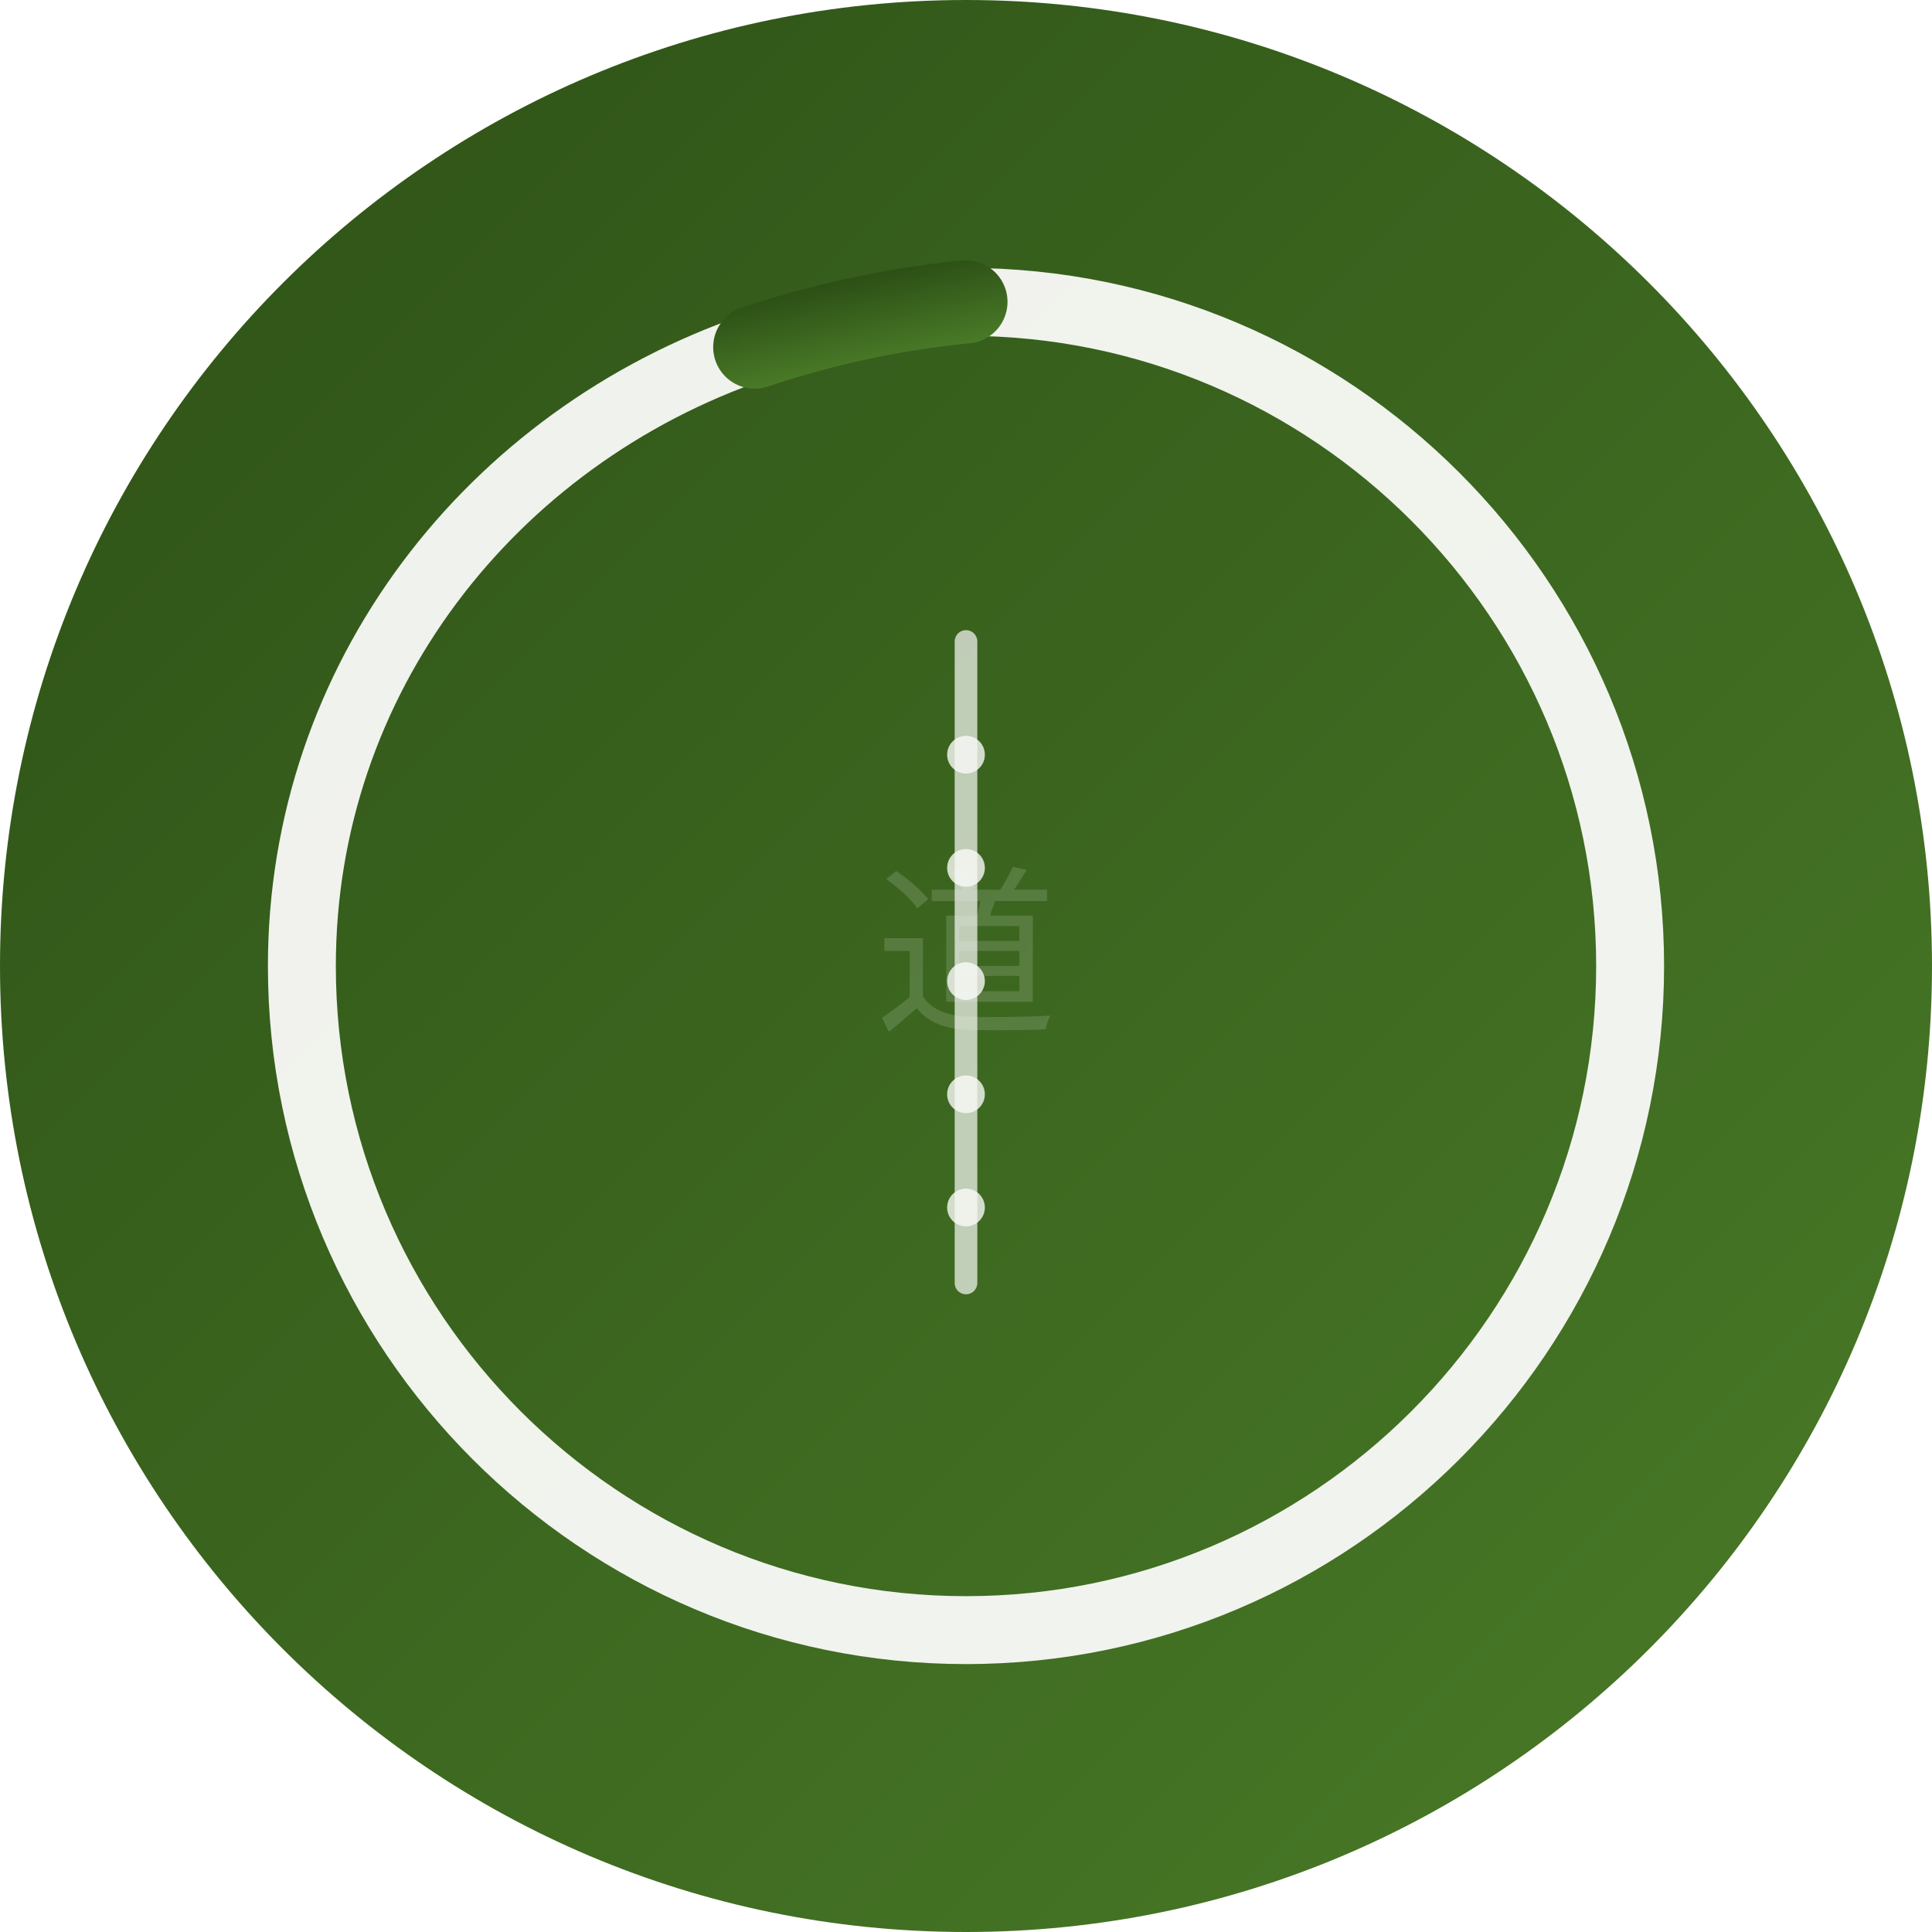
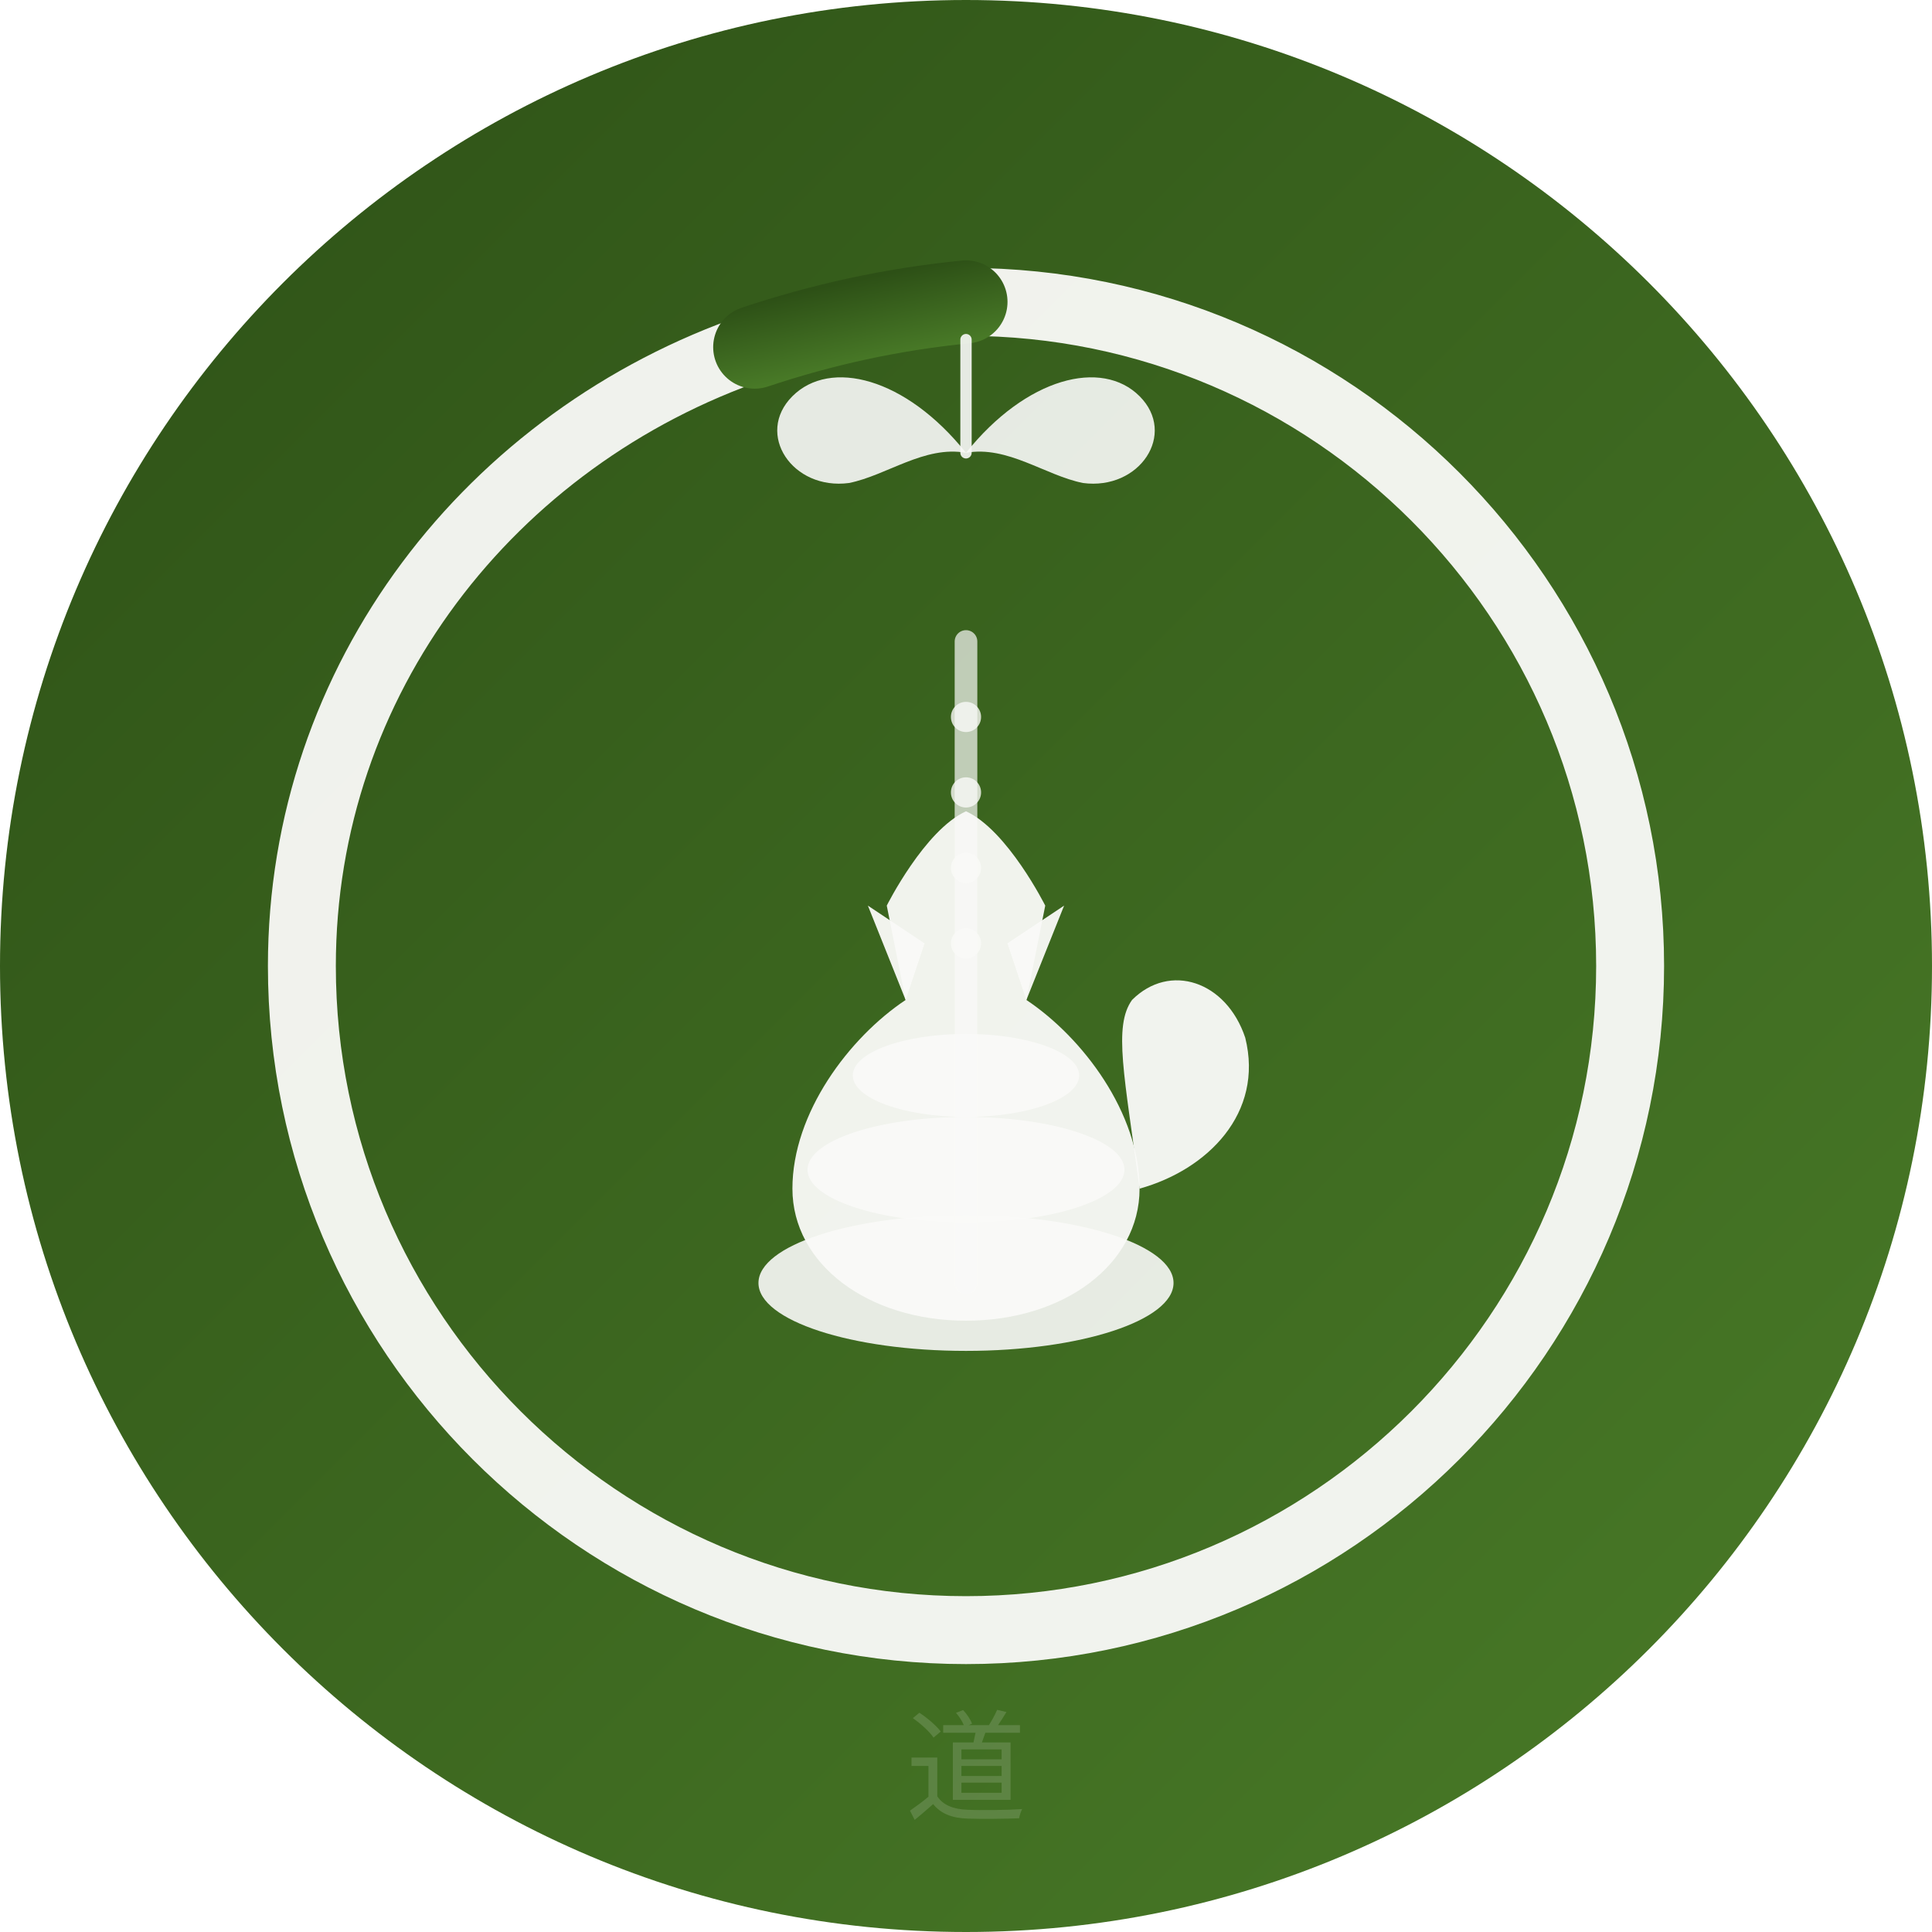
<svg xmlns="http://www.w3.org/2000/svg" width="512" height="512" viewBox="0 0 512 512">
  <defs>
    <linearGradient id="bg" x1="0%" y1="0%" x2="100%" y2="100%">
      <stop offset="0%" style="stop-color:#2D5016" />
      <stop offset="100%" style="stop-color:#4A7C28" />
    </linearGradient>
  </defs>
  <circle cx="256" cy="256" r="256" fill="url(#bg)" />
  <path d="M256 80     C353 80, 432 159, 432 256     C432 353, 353 432, 256 432     C159 432, 80 353, 80 256     C80 180, 130 116, 200 92" fill="none" stroke="#FAFAF8" stroke-width="18" stroke-linecap="round" opacity="0.95" />
  <path d="M200 92     C218 86, 236 82, 256 80" fill="none" stroke="url(#bg)" stroke-width="22" stroke-linecap="round" />
+   <ellipse cx="256" cy="340" rx="55" ry="18" fill="#FAFAF8" opacity="0.9" />
+   <ellipse cx="256" cy="310" rx="42" ry="14" fill="#FAFAF8" opacity="0.9" />
+   <ellipse cx="256" cy="285" rx="30" ry="11" fill="#FAFAF8" opacity="0.9" />
+   <path d="M256 350     C230 350, 210 335, 210 315     C210 295, 225 275, 240 265     L235 240     C235 240, 245 220, 256 215     C267 220, 277 240, 277 240     L272 265     C287 275, 302 295, 302 315     C302 335, 282 350, 256 350Z" fill="#FAFAF8" opacity="0.95" />
+   <path d="M240 265 L230 240 L245 250Z" fill="#FAFAF8" opacity="0.95" />
+   <path d="M272 265 L282 240 L267 250Z" fill="#FAFAF8" opacity="0.95" />
+   <path d="M302 315     C320 310, 335 295, 330 275     C325 260, 310 255, 300 265     C295 272, 298 285, 302 315" fill="#FAFAF8" opacity="0.95" />
+   <path d="M256 120     C240 100, 220 95, 210 105     C200 115, 210 130, 225 128     C235 126, 245 118, 256 120     C267 118, 277 126, 287 128     C302 130, 312 115, 302 105     C292 95, 272 100, 256 120Z" fill="#FAFAF8" opacity="0.9" />
+   <path d="M256 120 L256 90" stroke="#FAFAF8" stroke-width="3" stroke-linecap="round" opacity="0.9" />
  <line x1="256" y1="170" x2="256" y2="340" stroke="#FAFAF8" stroke-width="6" stroke-linecap="round" opacity="0.7" />
-   <circle cx="256" cy="200" r="5" fill="#FAFAF8" opacity="0.8" />
-   <circle cx="256" cy="230" r="5" fill="#FAFAF8" opacity="0.8" />
-   <circle cx="256" cy="260" r="5" fill="#FAFAF8" opacity="0.8" />
-   <circle cx="256" cy="290" r="5" fill="#FAFAF8" opacity="0.8" />
-   <circle cx="256" cy="320" r="5" fill="#FAFAF8" opacity="0.8" />
-   <text x="256" y="270" text-anchor="middle" font-family="serif" font-size="48" fill="#FAFAF8" opacity="0.15">道</text>
+   <circle cx="256" cy="190" r="4" fill="#FAFAF8" opacity="0.8" />
+   <circle cx="256" cy="210" r="4" fill="#FAFAF8" opacity="0.8" />
+   <circle cx="256" cy="230" r="4" fill="#FAFAF8" opacity="0.8" />
+   <circle cx="256" cy="250" r="4" fill="#FAFAF8" opacity="0.8" />
+   <text x="256" y="480" text-anchor="middle" font-family="serif" font-size="32" fill="#FAFAF8" opacity="0.15">道</text>
</svg>
